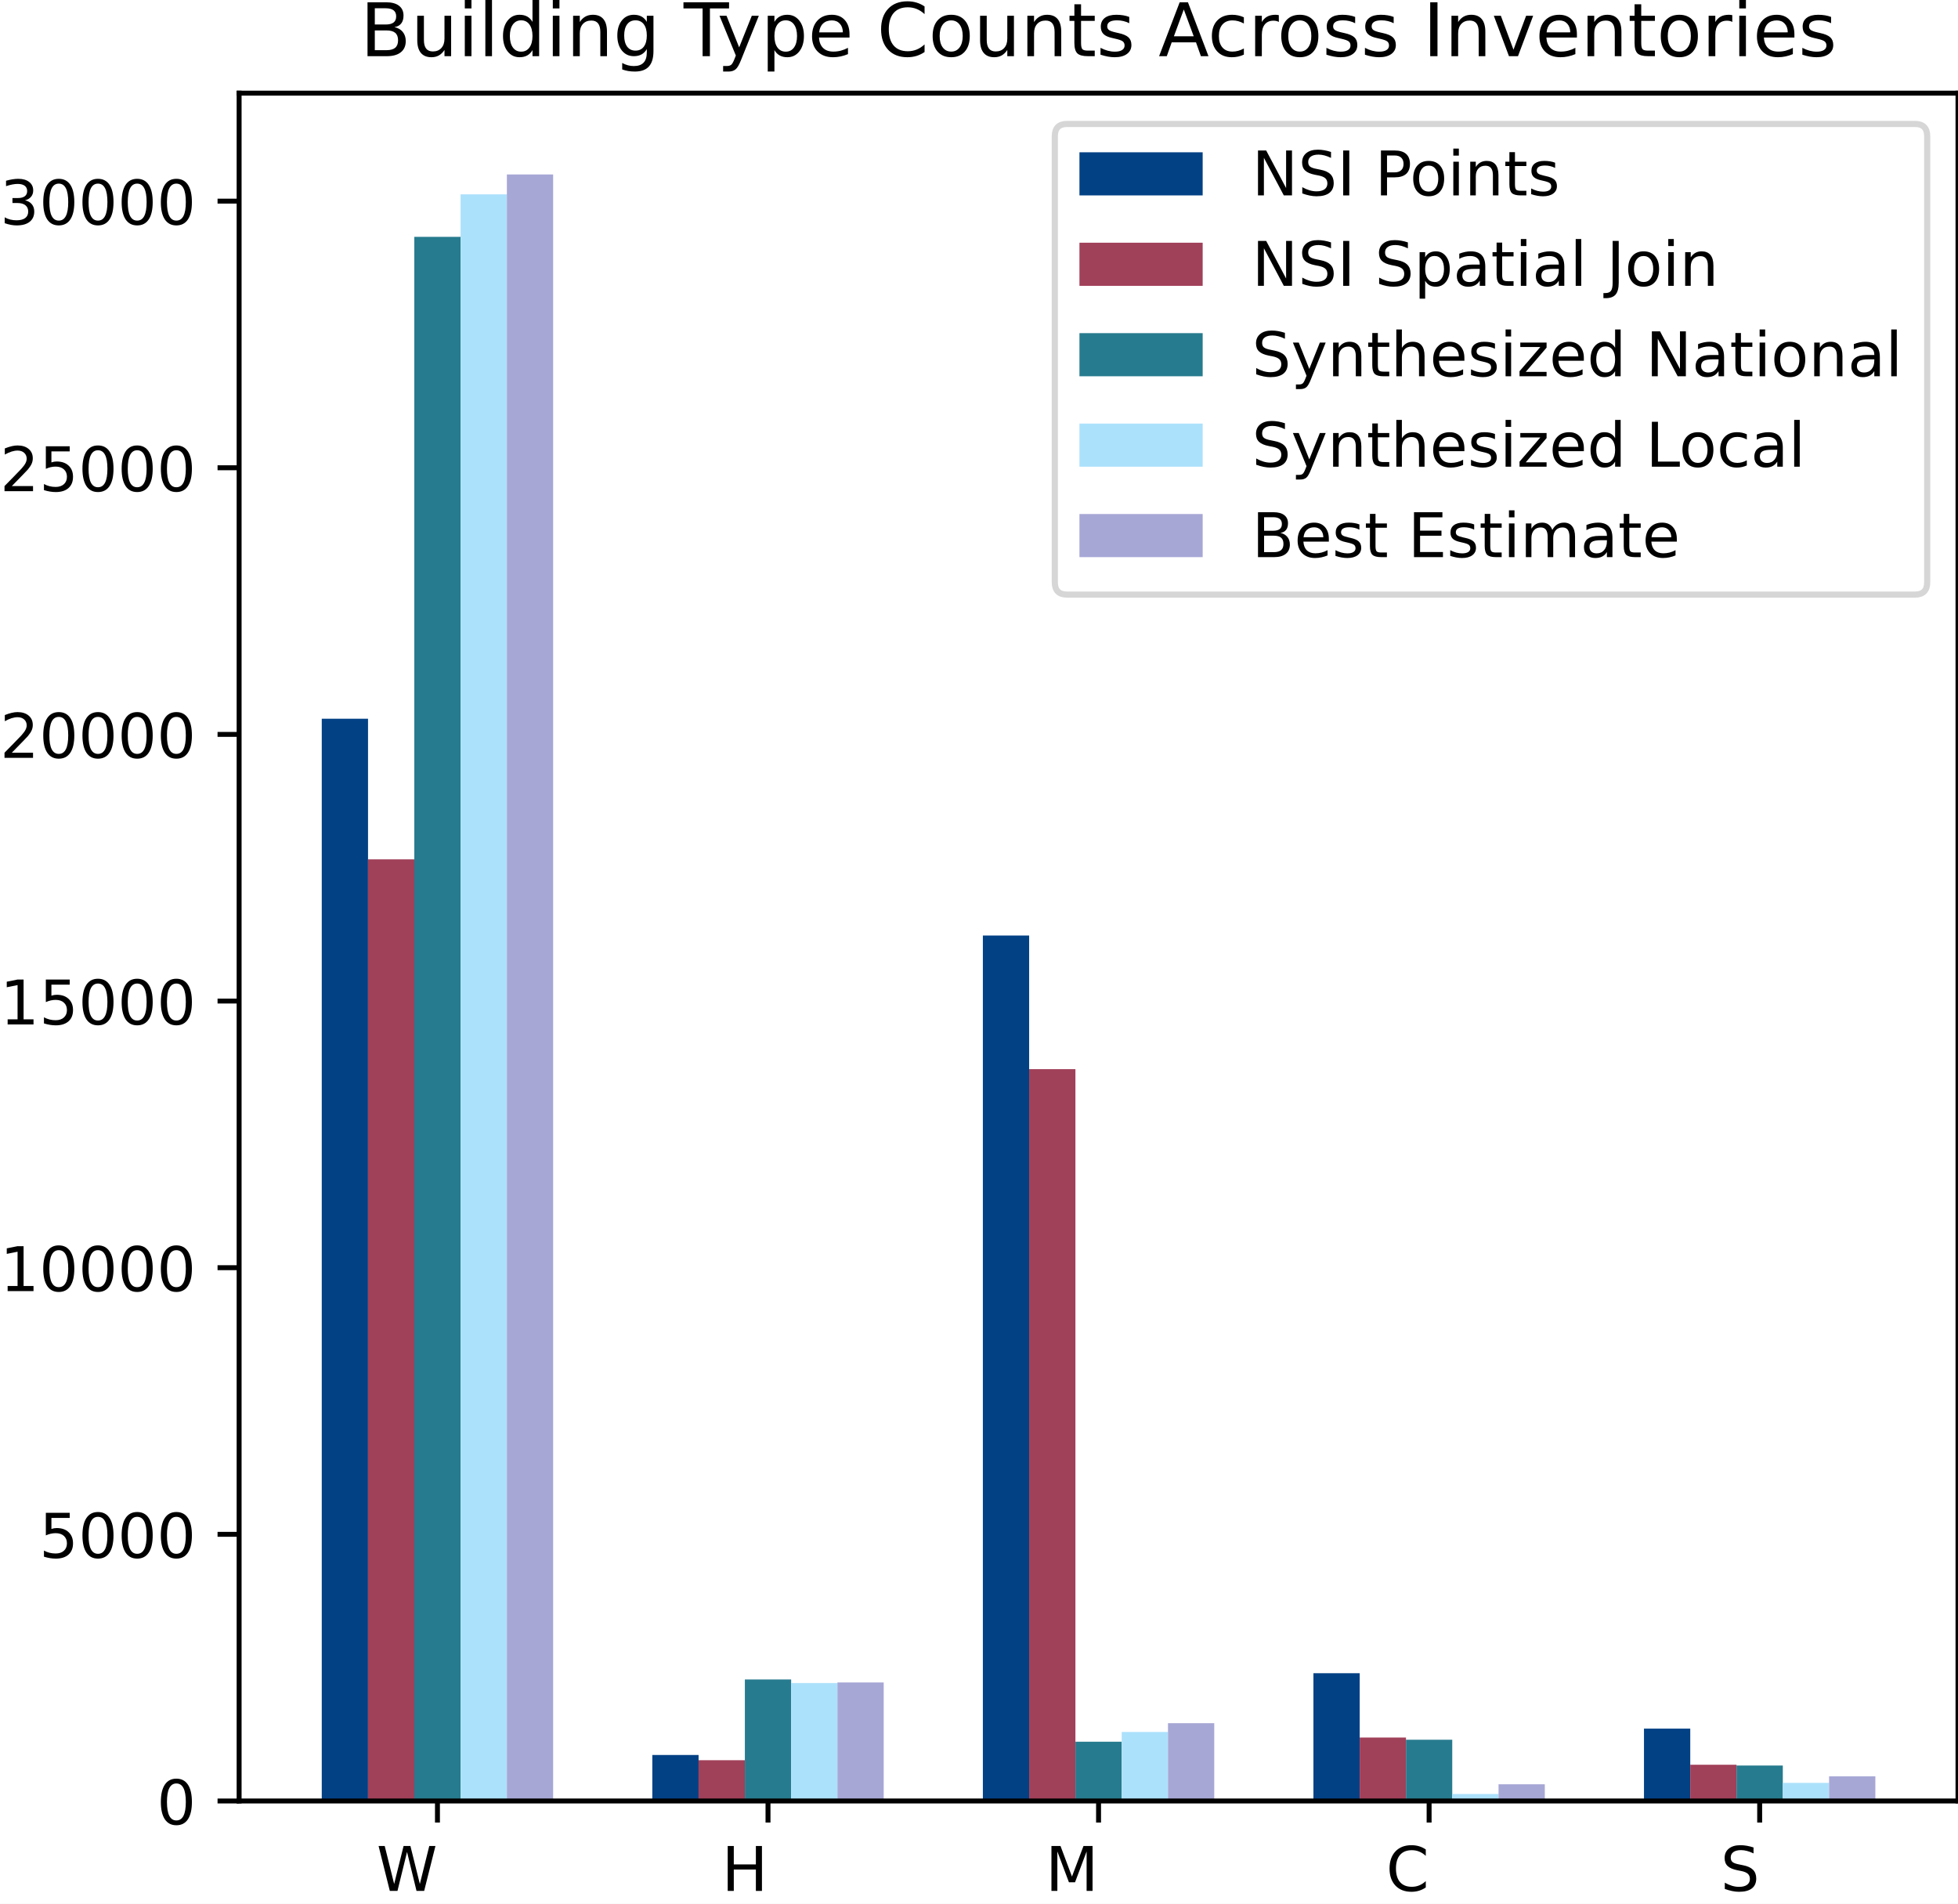
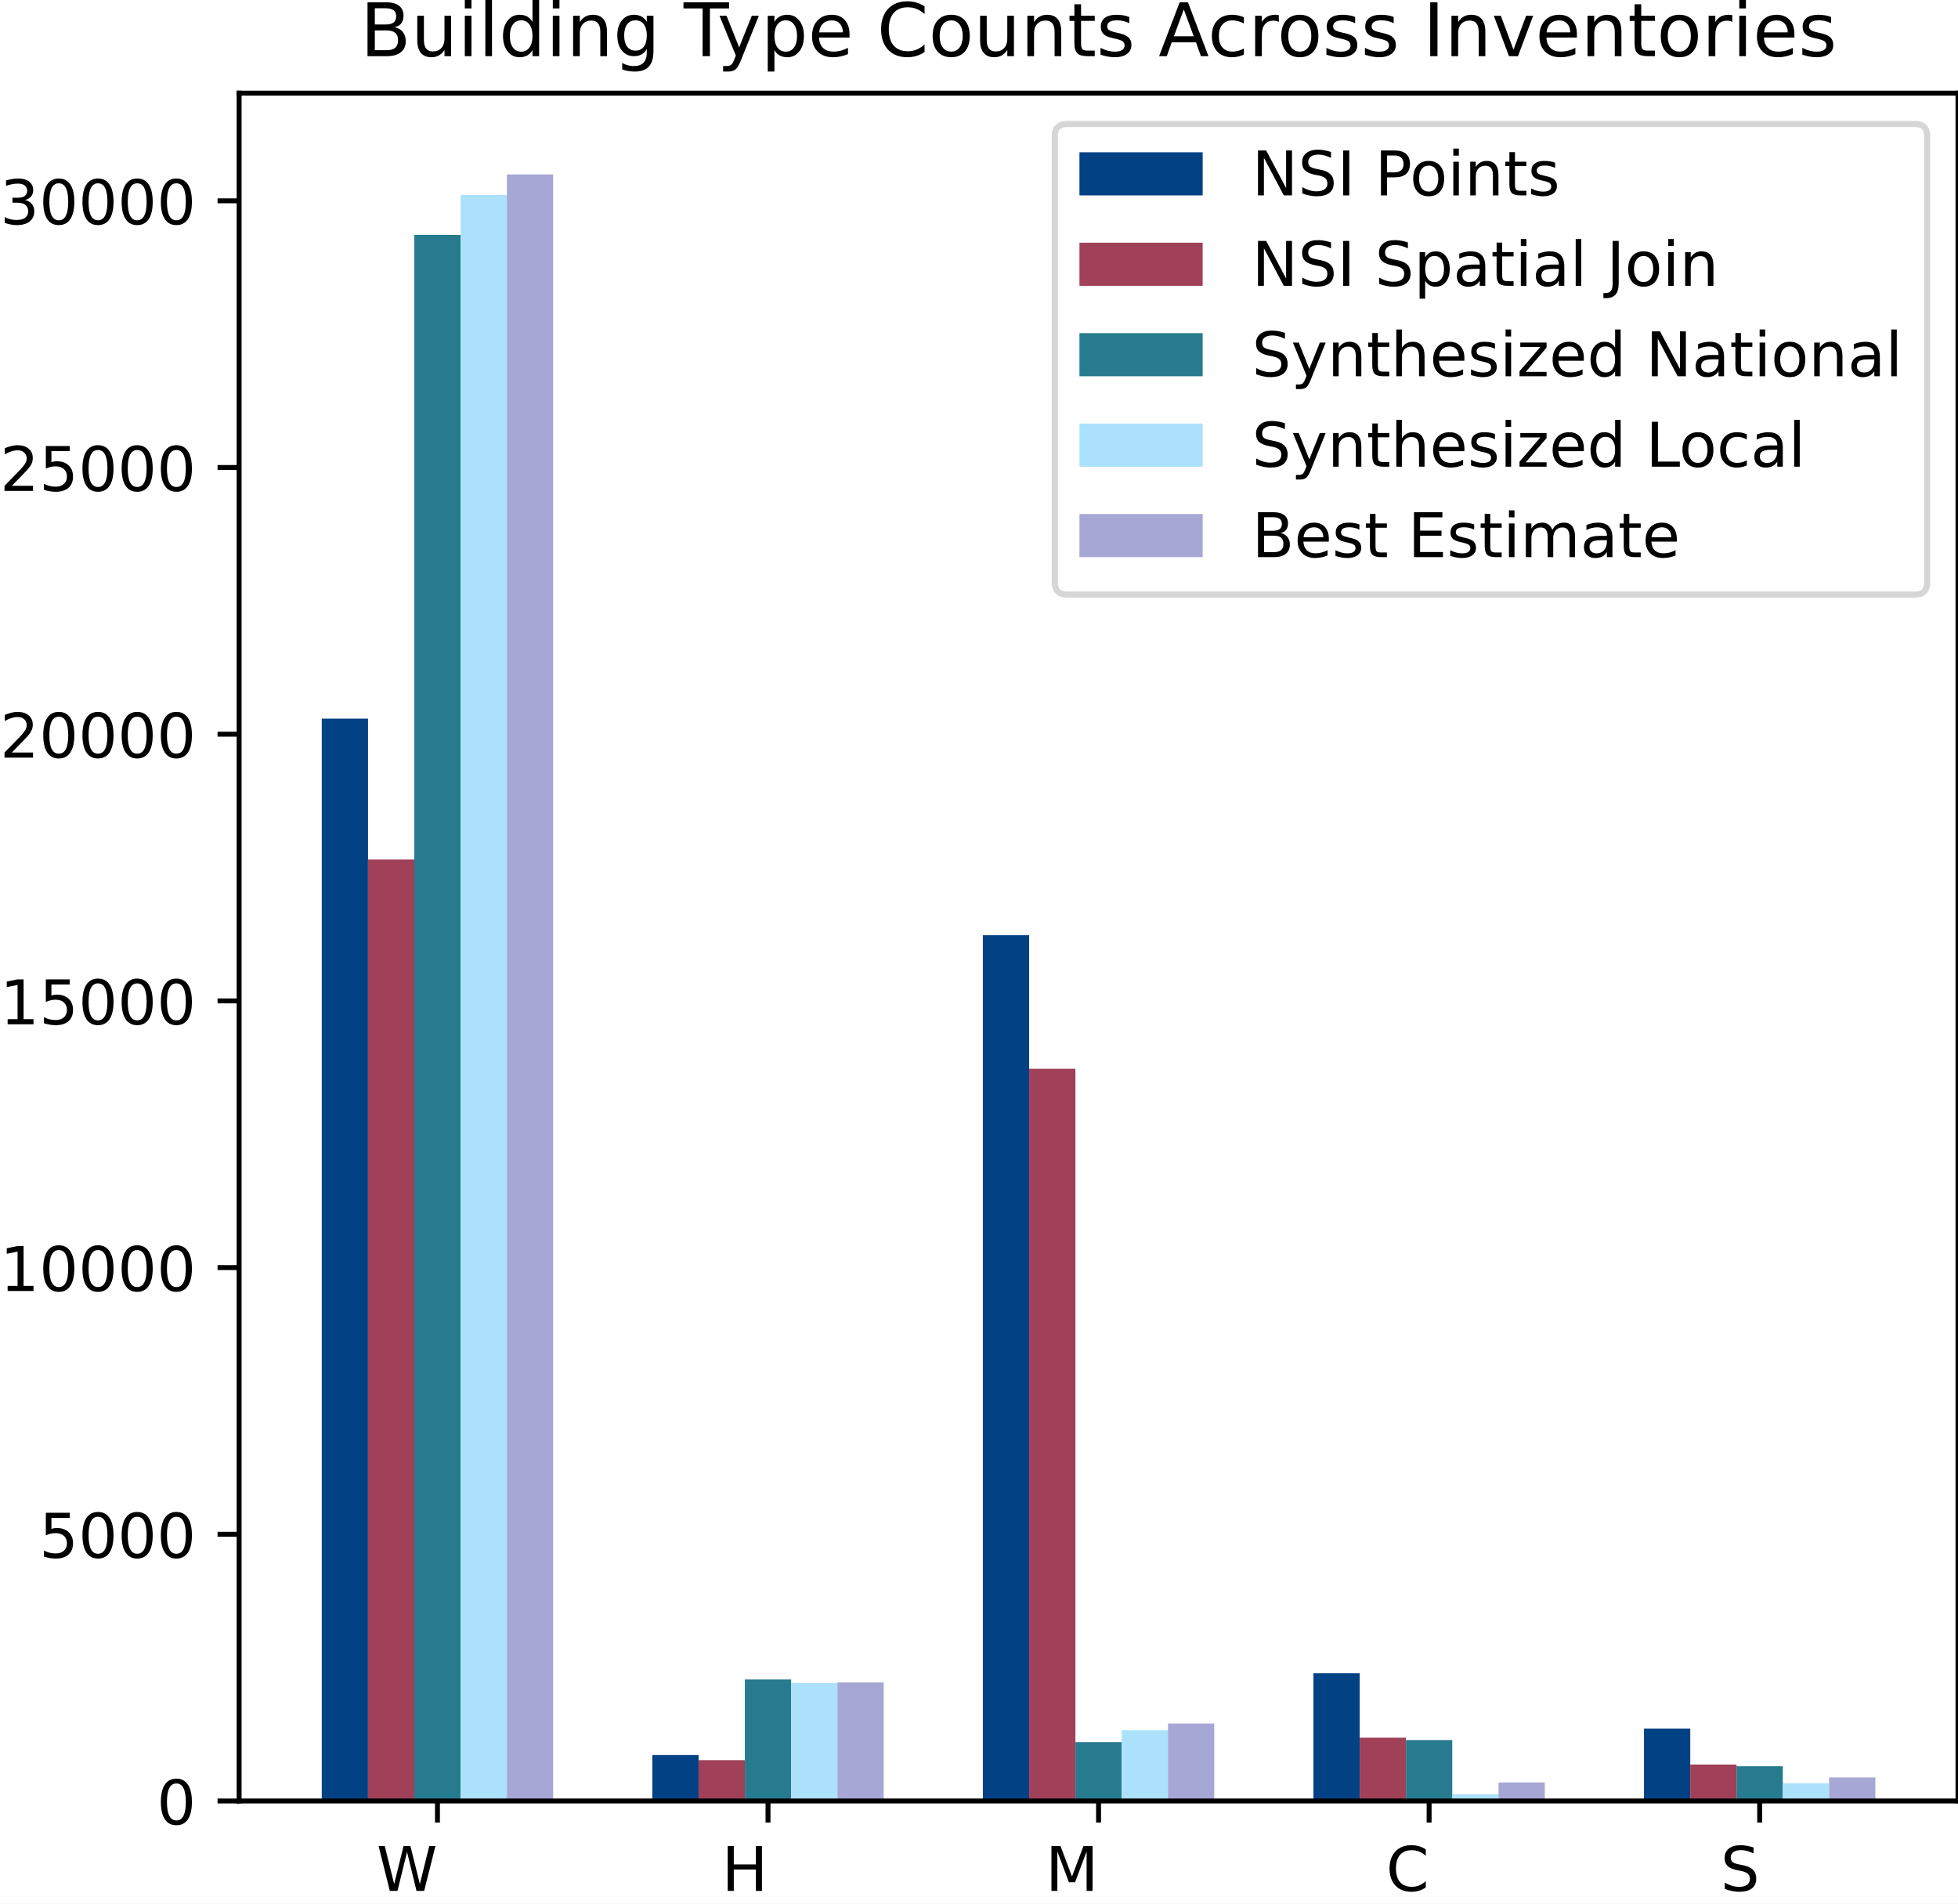
<svg xmlns="http://www.w3.org/2000/svg" xmlns:xlink="http://www.w3.org/1999/xlink" width="317.812pt" height="308.996pt" viewBox="0 0 317.812 308.996" version="1.1">
  <defs>
    <style type="text/css">*{stroke-linejoin: round; stroke-linecap: butt}</style>
  </defs>
  <g id="figure_1">
    <g id="patch_1">
      <path d="M 0 308.996  L 317.812 308.996  L 317.812 0  L 0 0  z " style="fill: #ffffff" />
    </g>
    <g id="axes_1">
      <g id="patch_2">
        <path d="M 38.812 292.318  L 317.812 292.318  L 317.812 15.118  L 38.812 15.118  z " style="fill: #ffffff" />
      </g>
      <g id="patch_3">
-         <path d="M 52.226 292.318  L 59.737 292.318  L 59.737 116.659  L 52.226 116.659  z " clip-path="url(#p07f29cc509)" style="fill: #034185" />
+         <path d="M 52.226 292.318  L 59.737 292.318  L 59.737 116.641  L 52.226 116.641  z " clip-path="url(#pee142f0786)" style="fill: #034185" />
      </g>
      <g id="patch_4">
-         <path d="M 105.88 292.318  L 113.391 292.318  L 113.391 284.857  L 105.88 284.857  z " clip-path="url(#p07f29cc509)" style="fill: #034185" />
+         <path d="M 105.88 292.318  L 113.391 292.318  L 113.391 284.864  L 105.88 284.864  z " clip-path="url(#pee142f0786)" style="fill: #034185" />
      </g>
      <g id="patch_5">
-         <path d="M 159.534 292.318  L 167.045 292.318  L 167.045 151.844  L 159.534 151.844  z " clip-path="url(#p07f29cc509)" style="fill: #034185" />
+         <path d="M 159.534 292.318  L 167.045 292.318  L 167.045 151.799  L 159.534 151.799  z " clip-path="url(#pee142f0786)" style="fill: #034185" />
      </g>
      <g id="patch_6">
-         <path d="M 213.188 292.318  L 220.699 292.318  L 220.699 271.579  L 213.188 271.579  z " clip-path="url(#p07f29cc509)" style="fill: #034185" />
+         <path d="M 213.188 292.318  L 220.699 292.318  L 220.699 271.575  L 213.188 271.575  z " clip-path="url(#pee142f0786)" style="fill: #034185" />
      </g>
      <g id="patch_7">
-         <path d="M 266.841 292.318  L 274.353 292.318  L 274.353 280.572  L 266.841 280.572  z " clip-path="url(#p07f29cc509)" style="fill: #034185" />
+         <path d="M 266.841 292.318  L 274.353 292.318  L 274.353 280.561  L 266.841 280.561  z " clip-path="url(#pee142f0786)" style="fill: #034185" />
      </g>
      <g id="patch_8">
-         <path d="M 59.737 292.318  L 67.249 292.318  L 67.249 139.484  L 59.737 139.484  z " clip-path="url(#p07f29cc509)" style="fill: #a14059" />
+         <path d="M 59.737 292.318  L 67.249 292.318  L 67.249 139.506  L 59.737 139.506  z " clip-path="url(#pee142f0786)" style="fill: #a14059" />
      </g>
      <g id="patch_9">
-         <path d="M 113.391 292.318  L 120.903 292.318  L 120.903 285.696  L 113.391 285.696  z " clip-path="url(#p07f29cc509)" style="fill: #a14059" />
+         <path d="M 113.391 292.318  L 120.903 292.318  L 120.903 285.695  L 113.391 285.695  z " clip-path="url(#pee142f0786)" style="fill: #a14059" />
      </g>
      <g id="patch_10">
-         <path d="M 167.045 292.318  L 174.557 292.318  L 174.557 173.535  L 167.045 173.535  z " clip-path="url(#p07f29cc509)" style="fill: #a14059" />
+         <path d="M 167.045 292.318  L 174.557 292.318  L 174.557 173.477  L 167.045 173.477  z " clip-path="url(#pee142f0786)" style="fill: #a14059" />
      </g>
      <g id="patch_11">
-         <path d="M 220.699 292.318  L 228.211 292.318  L 228.211 282.026  L 220.699 282.026  z " clip-path="url(#p07f29cc509)" style="fill: #a14059" />
+         <path d="M 220.699 292.318  L 228.211 292.318  L 228.211 282.042  L 220.699 282.042  z " clip-path="url(#pee142f0786)" style="fill: #a14059" />
      </g>
      <g id="patch_12">
-         <path d="M 274.353 292.318  L 281.864 292.318  L 281.864 286.441  L 274.353 286.441  z " clip-path="url(#p07f29cc509)" style="fill: #a14059" />
+         <path d="M 274.353 292.318  L 281.864 292.318  L 281.864 286.405  L 274.353 286.405  z " clip-path="url(#pee142f0786)" style="fill: #a14059" />
      </g>
      <g id="patch_13">
-         <path d="M 67.249 292.318  L 74.761 292.318  L 74.761 38.445  L 67.249 38.445  z " clip-path="url(#p07f29cc509)" style="fill: #277b8e" />
+         <path d="M 67.249 292.318  L 74.761 292.318  L 74.761 38.136  L 67.249 38.136  z " clip-path="url(#pee142f0786)" style="fill: #277b8e" />
      </g>
      <g id="patch_14">
-         <path d="M 120.903 292.318  L 128.414 292.318  L 128.414 272.6  L 120.903 272.6  z " clip-path="url(#p07f29cc509)" style="fill: #277b8e" />
+         <path d="M 120.903 292.318  L 128.414 292.318  L 128.414 272.596  L 120.903 272.596  z " clip-path="url(#pee142f0786)" style="fill: #277b8e" />
      </g>
      <g id="patch_15">
-         <path d="M 174.557 292.318  L 182.068 292.318  L 182.068 282.702  L 174.557 282.702  z " clip-path="url(#p07f29cc509)" style="fill: #277b8e" />
+         <path d="M 174.557 292.318  L 182.068 292.318  L 182.068 282.76  L 174.557 282.76  z " clip-path="url(#pee142f0786)" style="fill: #277b8e" />
      </g>
      <g id="patch_16">
-         <path d="M 228.211 292.318  L 235.722 292.318  L 235.722 282.381  L 228.211 282.381  z " clip-path="url(#p07f29cc509)" style="fill: #277b8e" />
+         <path d="M 228.211 292.318  L 235.722 292.318  L 235.722 282.449  L 228.211 282.449  z " clip-path="url(#pee142f0786)" style="fill: #277b8e" />
      </g>
      <g id="patch_17">
-         <path d="M 281.864 292.318  L 289.376 292.318  L 289.376 286.562  L 281.864 286.562  z " clip-path="url(#p07f29cc509)" style="fill: #277b8e" />
+         <path d="M 281.864 292.318  L 289.376 292.318  L 289.376 286.682  L 281.864 286.682  z " clip-path="url(#pee142f0786)" style="fill: #277b8e" />
      </g>
      <g id="patch_18">
-         <path d="M 74.761 292.318  L 82.272 292.318  L 82.272 31.547  L 74.761 31.547  z " clip-path="url(#p07f29cc509)" style="fill: #ace1fb" />
+         <path d="M 74.761 292.318  L 82.272 292.318  L 82.272 31.643  L 74.761 31.643  z " clip-path="url(#pee142f0786)" style="fill: #ace1fb" />
      </g>
      <g id="patch_19">
-         <path d="M 128.414 292.318  L 135.926 292.318  L 135.926 273.172  L 128.414 273.172  z " clip-path="url(#p07f29cc509)" style="fill: #ace1fb" />
+         <path d="M 128.414 292.318  L 135.926 292.318  L 135.926 273.168  L 128.414 273.168  z " clip-path="url(#pee142f0786)" style="fill: #ace1fb" />
      </g>
      <g id="patch_20">
-         <path d="M 182.068 292.318  L 189.58 292.318  L 189.58 281.118  L 182.068 281.118  z " clip-path="url(#p07f29cc509)" style="fill: #ace1fb" />
+         <path d="M 182.068 292.318  L 189.58 292.318  L 189.58 280.847  L 182.068 280.847  z " clip-path="url(#pee142f0786)" style="fill: #ace1fb" />
      </g>
      <g id="patch_21">
-         <path d="M 235.722 292.318  L 243.234 292.318  L 243.234 291.184  L 235.722 291.184  z " clip-path="url(#p07f29cc509)" style="fill: #ace1fb" />
+         <path d="M 235.722 292.318  L 243.234 292.318  L 243.234 291.236  L 235.722 291.236  z " clip-path="url(#pee142f0786)" style="fill: #ace1fb" />
      </g>
      <g id="patch_22">
-         <path d="M 289.376 292.318  L 296.887 292.318  L 296.887 289.375  L 289.376 289.375  z " clip-path="url(#p07f29cc509)" style="fill: #ace1fb" />
+         <path d="M 289.376 292.318  L 296.887 292.318  L 296.887 289.444  L 289.376 289.444  z " clip-path="url(#pee142f0786)" style="fill: #ace1fb" />
      </g>
      <g id="patch_23">
-         <path d="M 82.272 292.318  L 89.784 292.318  L 89.784 28.318  L 82.272 28.318  z " clip-path="url(#p07f29cc509)" style="fill: #a7a7d6" />
+         <path d="M 82.272 292.318  L 89.784 292.318  L 89.784 28.318  L 82.272 28.318  z " clip-path="url(#pee142f0786)" style="fill: #a7a7d6" />
      </g>
      <g id="patch_24">
-         <path d="M 135.926 292.318  L 143.438 292.318  L 143.438 273.085  L 135.926 273.085  z " clip-path="url(#p07f29cc509)" style="fill: #a7a7d6" />
+         <path d="M 135.926 292.318  L 143.438 292.318  L 143.438 273.081  L 135.926 273.081  z " clip-path="url(#pee142f0786)" style="fill: #a7a7d6" />
      </g>
      <g id="patch_25">
-         <path d="M 189.58 292.318  L 197.091 292.318  L 197.091 279.689  L 189.58 279.689  z " clip-path="url(#p07f29cc509)" style="fill: #a7a7d6" />
+         <path d="M 189.58 292.318  L 197.091 292.318  L 197.091 279.748  L 189.58 279.748  z " clip-path="url(#pee142f0786)" style="fill: #a7a7d6" />
      </g>
      <g id="patch_26">
-         <path d="M 243.234 292.318  L 250.745 292.318  L 250.745 289.609  L 243.234 289.609  z " clip-path="url(#p07f29cc509)" style="fill: #a7a7d6" />
+         <path d="M 243.234 292.318  L 250.745 292.318  L 250.745 289.314  L 243.234 289.314  z " clip-path="url(#pee142f0786)" style="fill: #a7a7d6" />
      </g>
      <g id="patch_27">
-         <path d="M 296.887 292.318  L 304.399 292.318  L 304.399 288.319  L 296.887 288.319  z " clip-path="url(#p07f29cc509)" style="fill: #a7a7d6" />
+         <path d="M 296.887 292.318  L 304.399 292.318  L 304.399 288.5  L 296.887 288.5  z " clip-path="url(#pee142f0786)" style="fill: #a7a7d6" />
      </g>
      <g id="matplotlib.axis_1">
        <g id="xtick_1">
          <g id="line2d_1">
            <defs>
-               <path id="m9a75e0535c" d="M 0 0  L 0 3.5  " style="stroke: #000000; stroke-width: 0.8" />
-             </defs>
-             <g>
-               <use xlink:href="#m9a75e0535c" x="71.005" y="292.318" style="stroke: #000000; stroke-width: 0.8" />
+               <path id="mce83e82f68" d="M 0 0  L 0 3.5  " style="stroke: #000000; stroke-width: 0.8" />
+             </defs>
+             <g>
+               <use xlink:href="#mce83e82f68" x="71.005" y="292.318" style="stroke: #000000; stroke-width: 0.8" />
            </g>
          </g>
          <g id="text_1">
            <g transform="translate(61.11731 306.9166) scale(0.1 -0.1)">
              <defs>
                <path id="DejaVuSans-57" d="M 213 4666  L 850 4666  L 1831 722  L 2809 4666  L 3519 4666  L 4500 722  L 5478 4666  L 6119 4666  L 4947 0  L 4153 0  L 3169 4050  L 2175 0  L 1381 0  L 213 4666  z " transform="scale(0.015625)" />
              </defs>
              <use xlink:href="#DejaVuSans-57" />
            </g>
          </g>
        </g>
        <g id="xtick_2">
          <g id="line2d_2">
            <g>
-               <use xlink:href="#m9a75e0535c" x="124.659" y="292.318" style="stroke: #000000; stroke-width: 0.8" />
+               <use xlink:href="#mce83e82f68" x="124.659" y="292.318" style="stroke: #000000; stroke-width: 0.8" />
            </g>
          </g>
          <g id="text_2">
            <g transform="translate(117.1383 306.9166) scale(0.1 -0.1)">
              <defs>
                <path id="DejaVuSans-48" d="M 628 4666  L 1259 4666  L 1259 2753  L 3553 2753  L 3553 4666  L 4184 4666  L 4184 0  L 3553 0  L 3553 2222  L 1259 2222  L 1259 0  L 628 0  L 628 4666  z " transform="scale(0.015625)" />
              </defs>
              <use xlink:href="#DejaVuSans-48" />
            </g>
          </g>
        </g>
        <g id="xtick_3">
          <g id="line2d_3">
            <g>
-               <use xlink:href="#m9a75e0535c" x="178.312" y="292.318" style="stroke: #000000; stroke-width: 0.8" />
+               <use xlink:href="#mce83e82f68" x="178.312" y="292.318" style="stroke: #000000; stroke-width: 0.8" />
            </g>
          </g>
          <g id="text_3">
            <g transform="translate(169.6844 306.9166) scale(0.1 -0.1)">
              <defs>
                <path id="DejaVuSans-4d" d="M 628 4666  L 1569 4666  L 2759 1491  L 3956 4666  L 4897 4666  L 4897 0  L 4281 0  L 4281 4097  L 3078 897  L 2444 897  L 1241 4097  L 1241 0  L 628 0  L 628 4666  z " transform="scale(0.015625)" />
              </defs>
              <use xlink:href="#DejaVuSans-4d" />
            </g>
          </g>
        </g>
        <g id="xtick_4">
          <g id="line2d_4">
            <g>
-               <use xlink:href="#m9a75e0535c" x="231.966" y="292.318" style="stroke: #000000; stroke-width: 0.8" />
+               <use xlink:href="#mce83e82f68" x="231.966" y="292.318" style="stroke: #000000; stroke-width: 0.8" />
            </g>
          </g>
          <g id="text_4">
            <g transform="translate(224.9835 306.9166) scale(0.1 -0.1)">
              <defs>
                <path id="DejaVuSans-43" d="M 4122 4306  L 4122 3641  Q 3803 3938 3442 4084  Q 3081 4231 2675 4231  Q 1875 4231 1450 3742  Q 1025 3253 1025 2328  Q 1025 1406 1450 917  Q 1875 428 2675 428  Q 3081 428 3442 575  Q 3803 722 4122 1019  L 4122 359  Q 3791 134 3420 21  Q 3050 -91 2638 -91  Q 1578 -91 968 557  Q 359 1206 359 2328  Q 359 3453 968 4101  Q 1578 4750 2638 4750  Q 3056 4750 3426 4639  Q 3797 4528 4122 4306  z " transform="scale(0.015625)" />
              </defs>
              <use xlink:href="#DejaVuSans-43" />
            </g>
          </g>
        </g>
        <g id="xtick_5">
          <g id="line2d_5">
            <g>
-               <use xlink:href="#m9a75e0535c" x="285.62" y="292.318" style="stroke: #000000; stroke-width: 0.8" />
+               <use xlink:href="#mce83e82f68" x="285.62" y="292.318" style="stroke: #000000; stroke-width: 0.8" />
            </g>
          </g>
          <g id="text_5">
            <g transform="translate(279.2718 306.9166) scale(0.1 -0.1)">
              <defs>
                <path id="DejaVuSans-53" d="M 3425 4513  L 3425 3897  Q 3066 4069 2747 4153  Q 2428 4238 2131 4238  Q 1616 4238 1336 4038  Q 1056 3838 1056 3469  Q 1056 3159 1242 3001  Q 1428 2844 1947 2747  L 2328 2669  Q 3034 2534 3370 2195  Q 3706 1856 3706 1288  Q 3706 609 3251 259  Q 2797 -91 1919 -91  Q 1588 -91 1214 -16  Q 841 59 441 206  L 441 856  Q 825 641 1194 531  Q 1563 422 1919 422  Q 2459 422 2753 634  Q 3047 847 3047 1241  Q 3047 1584 2836 1778  Q 2625 1972 2144 2069  L 1759 2144  Q 1053 2284 737 2584  Q 422 2884 422 3419  Q 422 4038 858 4394  Q 1294 4750 2059 4750  Q 2388 4750 2728 4690  Q 3069 4631 3425 4513  z " transform="scale(0.015625)" />
              </defs>
              <use xlink:href="#DejaVuSans-53" />
            </g>
          </g>
        </g>
      </g>
      <g id="matplotlib.axis_2">
        <g id="ytick_1">
          <g id="line2d_6">
            <defs>
-               <path id="m4a277b8025" d="M 0 0  L -3.5 0  " style="stroke: #000000; stroke-width: 0.8" />
-             </defs>
-             <g>
-               <use xlink:href="#m4a277b8025" x="38.812" y="292.318" style="stroke: #000000; stroke-width: 0.8" />
+               <path id="m34fc16052d" d="M 0 0  L -3.5 0  " style="stroke: #000000; stroke-width: 0.8" />
+             </defs>
+             <g>
+               <use xlink:href="#m34fc16052d" x="38.812" y="292.318" style="stroke: #000000; stroke-width: 0.8" />
            </g>
          </g>
          <g id="text_6">
            <g transform="translate(25.45 296.1173) scale(0.1 -0.1)">
              <defs>
                <path id="DejaVuSans-30" d="M 2034 4250  Q 1547 4250 1301 3770  Q 1056 3291 1056 2328  Q 1056 1369 1301 889  Q 1547 409 2034 409  Q 2525 409 2770 889  Q 3016 1369 3016 2328  Q 3016 3291 2770 3770  Q 2525 4250 2034 4250  z M 2034 4750  Q 2819 4750 3233 4129  Q 3647 3509 3647 2328  Q 3647 1150 3233 529  Q 2819 -91 2034 -91  Q 1250 -91 836 529  Q 422 1150 422 2328  Q 422 3509 836 4129  Q 1250 4750 2034 4750  z " transform="scale(0.015625)" />
              </defs>
              <use xlink:href="#DejaVuSans-30" />
            </g>
          </g>
        </g>
        <g id="ytick_2">
          <g id="line2d_7">
            <g>
-               <use xlink:href="#m4a277b8025" x="38.812" y="249.039" style="stroke: #000000; stroke-width: 0.8" />
+               <use xlink:href="#m34fc16052d" x="38.812" y="249.031" style="stroke: #000000; stroke-width: 0.8" />
            </g>
          </g>
          <g id="text_7">
-             <g transform="translate(6.3625 252.8387) scale(0.1 -0.1)">
+             <g transform="translate(6.3625 252.8301) scale(0.1 -0.1)">
              <defs>
                <path id="DejaVuSans-35" d="M 691 4666  L 3169 4666  L 3169 4134  L 1269 4134  L 1269 2991  Q 1406 3038 1543 3061  Q 1681 3084 1819 3084  Q 2600 3084 3056 2656  Q 3513 2228 3513 1497  Q 3513 744 3044 326  Q 2575 -91 1722 -91  Q 1428 -91 1123 -41  Q 819 9 494 109  L 494 744  Q 775 591 1075 516  Q 1375 441 1709 441  Q 2250 441 2565 725  Q 2881 1009 2881 1497  Q 2881 1984 2565 2268  Q 2250 2553 1709 2553  Q 1456 2553 1204 2497  Q 953 2441 691 2322  L 691 4666  z " transform="scale(0.015625)" />
              </defs>
              <use xlink:href="#DejaVuSans-35" />
              <use xlink:href="#DejaVuSans-30" transform="translate(63.62305 0)" />
              <use xlink:href="#DejaVuSans-30" transform="translate(127.2461 0)" />
              <use xlink:href="#DejaVuSans-30" transform="translate(190.8691 0)" />
            </g>
          </g>
        </g>
        <g id="ytick_3">
          <g id="line2d_8">
            <g>
-               <use xlink:href="#m4a277b8025" x="38.812" y="205.761" style="stroke: #000000; stroke-width: 0.8" />
+               <use xlink:href="#m34fc16052d" x="38.812" y="205.744" style="stroke: #000000; stroke-width: 0.8" />
            </g>
          </g>
          <g id="text_8">
-             <g transform="translate(0 209.56) scale(0.1 -0.1)">
+             <g transform="translate(0 209.5429) scale(0.1 -0.1)">
              <defs>
                <path id="DejaVuSans-31" d="M 794 531  L 1825 531  L 1825 4091  L 703 3866  L 703 4441  L 1819 4666  L 2450 4666  L 2450 531  L 3481 531  L 3481 0  L 794 0  L 794 531  z " transform="scale(0.015625)" />
              </defs>
              <use xlink:href="#DejaVuSans-31" />
              <use xlink:href="#DejaVuSans-30" transform="translate(63.62305 0)" />
              <use xlink:href="#DejaVuSans-30" transform="translate(127.2461 0)" />
              <use xlink:href="#DejaVuSans-30" transform="translate(190.8691 0)" />
              <use xlink:href="#DejaVuSans-30" transform="translate(254.4922 0)" />
            </g>
          </g>
        </g>
        <g id="ytick_4">
          <g id="line2d_9">
            <g>
-               <use xlink:href="#m4a277b8025" x="38.812" y="162.482" style="stroke: #000000; stroke-width: 0.8" />
+               <use xlink:href="#m34fc16052d" x="38.812" y="162.457" style="stroke: #000000; stroke-width: 0.8" />
            </g>
          </g>
          <g id="text_9">
-             <g transform="translate(0 166.2813) scale(0.1 -0.1)">
+             <g transform="translate(0 166.2557) scale(0.1 -0.1)">
              <use xlink:href="#DejaVuSans-31" />
              <use xlink:href="#DejaVuSans-35" transform="translate(63.62305 0)" />
              <use xlink:href="#DejaVuSans-30" transform="translate(127.2461 0)" />
              <use xlink:href="#DejaVuSans-30" transform="translate(190.8691 0)" />
              <use xlink:href="#DejaVuSans-30" transform="translate(254.4922 0)" />
            </g>
          </g>
        </g>
        <g id="ytick_5">
          <g id="line2d_10">
            <g>
-               <use xlink:href="#m4a277b8025" x="38.812" y="119.203" style="stroke: #000000; stroke-width: 0.8" />
+               <use xlink:href="#m34fc16052d" x="38.812" y="119.169" style="stroke: #000000; stroke-width: 0.8" />
            </g>
          </g>
          <g id="text_10">
-             <g transform="translate(0 123.0026) scale(0.1 -0.1)">
+             <g transform="translate(0 122.9685) scale(0.1 -0.1)">
              <defs>
                <path id="DejaVuSans-32" d="M 1228 531  L 3431 531  L 3431 0  L 469 0  L 469 531  Q 828 903 1448 1529  Q 2069 2156 2228 2338  Q 2531 2678 2651 2914  Q 2772 3150 2772 3378  Q 2772 3750 2511 3984  Q 2250 4219 1831 4219  Q 1534 4219 1204 4116  Q 875 4013 500 3803  L 500 4441  Q 881 4594 1212 4672  Q 1544 4750 1819 4750  Q 2544 4750 2975 4387  Q 3406 4025 3406 3419  Q 3406 3131 3298 2873  Q 3191 2616 2906 2266  Q 2828 2175 2409 1742  Q 1991 1309 1228 531  z " transform="scale(0.015625)" />
              </defs>
              <use xlink:href="#DejaVuSans-32" />
              <use xlink:href="#DejaVuSans-30" transform="translate(63.62305 0)" />
              <use xlink:href="#DejaVuSans-30" transform="translate(127.2461 0)" />
              <use xlink:href="#DejaVuSans-30" transform="translate(190.8691 0)" />
              <use xlink:href="#DejaVuSans-30" transform="translate(254.4922 0)" />
            </g>
          </g>
        </g>
        <g id="ytick_6">
          <g id="line2d_11">
            <g>
-               <use xlink:href="#m4a277b8025" x="38.812" y="75.925" style="stroke: #000000; stroke-width: 0.8" />
+               <use xlink:href="#m34fc16052d" x="38.812" y="75.882" style="stroke: #000000; stroke-width: 0.8" />
            </g>
          </g>
          <g id="text_11">
-             <g transform="translate(0 79.7239) scale(0.1 -0.1)">
+             <g transform="translate(0 79.68132) scale(0.1 -0.1)">
              <use xlink:href="#DejaVuSans-32" />
              <use xlink:href="#DejaVuSans-35" transform="translate(63.62305 0)" />
              <use xlink:href="#DejaVuSans-30" transform="translate(127.2461 0)" />
              <use xlink:href="#DejaVuSans-30" transform="translate(190.8691 0)" />
              <use xlink:href="#DejaVuSans-30" transform="translate(254.4922 0)" />
            </g>
          </g>
        </g>
        <g id="ytick_7">
          <g id="line2d_12">
            <g>
-               <use xlink:href="#m4a277b8025" x="38.812" y="32.646" style="stroke: #000000; stroke-width: 0.8" />
+               <use xlink:href="#m34fc16052d" x="38.812" y="32.595" style="stroke: #000000; stroke-width: 0.8" />
            </g>
          </g>
          <g id="text_12">
-             <g transform="translate(0 36.44521) scale(0.1 -0.1)">
+             <g transform="translate(0 36.39412) scale(0.1 -0.1)">
              <defs>
                <path id="DejaVuSans-33" d="M 2597 2516  Q 3050 2419 3304 2112  Q 3559 1806 3559 1356  Q 3559 666 3084 287  Q 2609 -91 1734 -91  Q 1441 -91 1130 -33  Q 819 25 488 141  L 488 750  Q 750 597 1062 519  Q 1375 441 1716 441  Q 2309 441 2620 675  Q 2931 909 2931 1356  Q 2931 1769 2642 2001  Q 2353 2234 1838 2234  L 1294 2234  L 1294 2753  L 1863 2753  Q 2328 2753 2575 2939  Q 2822 3125 2822 3475  Q 2822 3834 2567 4026  Q 2313 4219 1838 4219  Q 1578 4219 1281 4162  Q 984 4106 628 3988  L 628 4550  Q 988 4650 1302 4700  Q 1616 4750 1894 4750  Q 2613 4750 3031 4423  Q 3450 4097 3450 3541  Q 3450 3153 3228 2886  Q 3006 2619 2597 2516  z " transform="scale(0.015625)" />
              </defs>
              <use xlink:href="#DejaVuSans-33" />
              <use xlink:href="#DejaVuSans-30" transform="translate(63.62305 0)" />
              <use xlink:href="#DejaVuSans-30" transform="translate(127.2461 0)" />
              <use xlink:href="#DejaVuSans-30" transform="translate(190.8691 0)" />
              <use xlink:href="#DejaVuSans-30" transform="translate(254.4922 0)" />
            </g>
          </g>
        </g>
      </g>
      <g id="patch_28">
        <path d="M 38.812 292.318  L 38.812 15.118  " style="fill: none; stroke: #000000; stroke-width: 0.8; stroke-linejoin: miter; stroke-linecap: square" />
      </g>
      <g id="patch_29">
        <path d="M 317.812 292.318  L 317.812 15.118  " style="fill: none; stroke: #000000; stroke-width: 0.8; stroke-linejoin: miter; stroke-linecap: square" />
      </g>
      <g id="patch_30">
        <path d="M 38.812 292.318  L 317.812 292.318  " style="fill: none; stroke: #000000; stroke-width: 0.8; stroke-linejoin: miter; stroke-linecap: square" />
      </g>
      <g id="patch_31">
        <path d="M 38.812 15.118  L 317.812 15.118  " style="fill: none; stroke: #000000; stroke-width: 0.8; stroke-linejoin: miter; stroke-linecap: square" />
      </g>
      <g id="text_13">
        <g transform="translate(58.47656 9.118125) scale(0.12 -0.12)">
          <defs>
            <path id="DejaVuSans-42" d="M 1259 2228  L 1259 519  L 2272 519  Q 2781 519 3026 730  Q 3272 941 3272 1375  Q 3272 1813 3026 2020  Q 2781 2228 2272 2228  L 1259 2228  z M 1259 4147  L 1259 2741  L 2194 2741  Q 2656 2741 2882 2914  Q 3109 3088 3109 3444  Q 3109 3797 2882 3972  Q 2656 4147 2194 4147  L 1259 4147  z M 628 4666  L 2241 4666  Q 2963 4666 3353 4366  Q 3744 4066 3744 3513  Q 3744 3084 3544 2831  Q 3344 2578 2956 2516  Q 3422 2416 3680 2098  Q 3938 1781 3938 1306  Q 3938 681 3513 340  Q 3088 0 2303 0  L 628 0  L 628 4666  z " transform="scale(0.015625)" />
            <path id="DejaVuSans-75" d="M 544 1381  L 544 3500  L 1119 3500  L 1119 1403  Q 1119 906 1312 657  Q 1506 409 1894 409  Q 2359 409 2629 706  Q 2900 1003 2900 1516  L 2900 3500  L 3475 3500  L 3475 0  L 2900 0  L 2900 538  Q 2691 219 2414 64  Q 2138 -91 1772 -91  Q 1169 -91 856 284  Q 544 659 544 1381  z M 1991 3584  L 1991 3584  z " transform="scale(0.015625)" />
            <path id="DejaVuSans-69" d="M 603 3500  L 1178 3500  L 1178 0  L 603 0  L 603 3500  z M 603 4863  L 1178 4863  L 1178 4134  L 603 4134  L 603 4863  z " transform="scale(0.015625)" />
            <path id="DejaVuSans-6c" d="M 603 4863  L 1178 4863  L 1178 0  L 603 0  L 603 4863  z " transform="scale(0.015625)" />
            <path id="DejaVuSans-64" d="M 2906 2969  L 2906 4863  L 3481 4863  L 3481 0  L 2906 0  L 2906 525  Q 2725 213 2448 61  Q 2172 -91 1784 -91  Q 1150 -91 751 415  Q 353 922 353 1747  Q 353 2572 751 3078  Q 1150 3584 1784 3584  Q 2172 3584 2448 3432  Q 2725 3281 2906 2969  z M 947 1747  Q 947 1113 1208 752  Q 1469 391 1925 391  Q 2381 391 2643 752  Q 2906 1113 2906 1747  Q 2906 2381 2643 2742  Q 2381 3103 1925 3103  Q 1469 3103 1208 2742  Q 947 2381 947 1747  z " transform="scale(0.015625)" />
            <path id="DejaVuSans-6e" d="M 3513 2113  L 3513 0  L 2938 0  L 2938 2094  Q 2938 2591 2744 2837  Q 2550 3084 2163 3084  Q 1697 3084 1428 2787  Q 1159 2491 1159 1978  L 1159 0  L 581 0  L 581 3500  L 1159 3500  L 1159 2956  Q 1366 3272 1645 3428  Q 1925 3584 2291 3584  Q 2894 3584 3203 3211  Q 3513 2838 3513 2113  z " transform="scale(0.015625)" />
            <path id="DejaVuSans-67" d="M 2906 1791  Q 2906 2416 2648 2759  Q 2391 3103 1925 3103  Q 1463 3103 1205 2759  Q 947 2416 947 1791  Q 947 1169 1205 825  Q 1463 481 1925 481  Q 2391 481 2648 825  Q 2906 1169 2906 1791  z M 3481 434  Q 3481 -459 3084 -895  Q 2688 -1331 1869 -1331  Q 1566 -1331 1297 -1286  Q 1028 -1241 775 -1147  L 775 -588  Q 1028 -725 1275 -790  Q 1522 -856 1778 -856  Q 2344 -856 2625 -561  Q 2906 -266 2906 331  L 2906 616  Q 2728 306 2450 153  Q 2172 0 1784 0  Q 1141 0 747 490  Q 353 981 353 1791  Q 353 2603 747 3093  Q 1141 3584 1784 3584  Q 2172 3584 2450 3431  Q 2728 3278 2906 2969  L 2906 3500  L 3481 3500  L 3481 434  z " transform="scale(0.015625)" />
            <path id="DejaVuSans-20" transform="scale(0.015625)" />
            <path id="DejaVuSans-54" d="M -19 4666  L 3928 4666  L 3928 4134  L 2272 4134  L 2272 0  L 1638 0  L 1638 4134  L -19 4134  L -19 4666  z " transform="scale(0.015625)" />
            <path id="DejaVuSans-79" d="M 2059 -325  Q 1816 -950 1584 -1140  Q 1353 -1331 966 -1331  L 506 -1331  L 506 -850  L 844 -850  Q 1081 -850 1212 -737  Q 1344 -625 1503 -206  L 1606 56  L 191 3500  L 800 3500  L 1894 763  L 2988 3500  L 3597 3500  L 2059 -325  z " transform="scale(0.015625)" />
            <path id="DejaVuSans-70" d="M 1159 525  L 1159 -1331  L 581 -1331  L 581 3500  L 1159 3500  L 1159 2969  Q 1341 3281 1617 3432  Q 1894 3584 2278 3584  Q 2916 3584 3314 3078  Q 3713 2572 3713 1747  Q 3713 922 3314 415  Q 2916 -91 2278 -91  Q 1894 -91 1617 61  Q 1341 213 1159 525  z M 3116 1747  Q 3116 2381 2855 2742  Q 2594 3103 2138 3103  Q 1681 3103 1420 2742  Q 1159 2381 1159 1747  Q 1159 1113 1420 752  Q 1681 391 2138 391  Q 2594 391 2855 752  Q 3116 1113 3116 1747  z " transform="scale(0.015625)" />
            <path id="DejaVuSans-65" d="M 3597 1894  L 3597 1613  L 953 1613  Q 991 1019 1311 708  Q 1631 397 2203 397  Q 2534 397 2845 478  Q 3156 559 3463 722  L 3463 178  Q 3153 47 2828 -22  Q 2503 -91 2169 -91  Q 1331 -91 842 396  Q 353 884 353 1716  Q 353 2575 817 3079  Q 1281 3584 2069 3584  Q 2775 3584 3186 3129  Q 3597 2675 3597 1894  z M 3022 2063  Q 3016 2534 2758 2815  Q 2500 3097 2075 3097  Q 1594 3097 1305 2825  Q 1016 2553 972 2059  L 3022 2063  z " transform="scale(0.015625)" />
            <path id="DejaVuSans-6f" d="M 1959 3097  Q 1497 3097 1228 2736  Q 959 2375 959 1747  Q 959 1119 1226 758  Q 1494 397 1959 397  Q 2419 397 2687 759  Q 2956 1122 2956 1747  Q 2956 2369 2687 2733  Q 2419 3097 1959 3097  z M 1959 3584  Q 2709 3584 3137 3096  Q 3566 2609 3566 1747  Q 3566 888 3137 398  Q 2709 -91 1959 -91  Q 1206 -91 779 398  Q 353 888 353 1747  Q 353 2609 779 3096  Q 1206 3584 1959 3584  z " transform="scale(0.015625)" />
            <path id="DejaVuSans-74" d="M 1172 4494  L 1172 3500  L 2356 3500  L 2356 3053  L 1172 3053  L 1172 1153  Q 1172 725 1289 603  Q 1406 481 1766 481  L 2356 481  L 2356 0  L 1766 0  Q 1100 0 847 248  Q 594 497 594 1153  L 594 3053  L 172 3053  L 172 3500  L 594 3500  L 594 4494  L 1172 4494  z " transform="scale(0.015625)" />
            <path id="DejaVuSans-73" d="M 2834 3397  L 2834 2853  Q 2591 2978 2328 3040  Q 2066 3103 1784 3103  Q 1356 3103 1142 2972  Q 928 2841 928 2578  Q 928 2378 1081 2264  Q 1234 2150 1697 2047  L 1894 2003  Q 2506 1872 2764 1633  Q 3022 1394 3022 966  Q 3022 478 2636 193  Q 2250 -91 1575 -91  Q 1294 -91 989 -36  Q 684 19 347 128  L 347 722  Q 666 556 975 473  Q 1284 391 1588 391  Q 1994 391 2212 530  Q 2431 669 2431 922  Q 2431 1156 2273 1281  Q 2116 1406 1581 1522  L 1381 1569  Q 847 1681 609 1914  Q 372 2147 372 2553  Q 372 3047 722 3315  Q 1072 3584 1716 3584  Q 2034 3584 2315 3537  Q 2597 3491 2834 3397  z " transform="scale(0.015625)" />
            <path id="DejaVuSans-41" d="M 2188 4044  L 1331 1722  L 3047 1722  L 2188 4044  z M 1831 4666  L 2547 4666  L 4325 0  L 3669 0  L 3244 1197  L 1141 1197  L 716 0  L 50 0  L 1831 4666  z " transform="scale(0.015625)" />
            <path id="DejaVuSans-63" d="M 3122 3366  L 3122 2828  Q 2878 2963 2633 3030  Q 2388 3097 2138 3097  Q 1578 3097 1268 2742  Q 959 2388 959 1747  Q 959 1106 1268 751  Q 1578 397 2138 397  Q 2388 397 2633 464  Q 2878 531 3122 666  L 3122 134  Q 2881 22 2623 -34  Q 2366 -91 2075 -91  Q 1284 -91 818 406  Q 353 903 353 1747  Q 353 2603 823 3093  Q 1294 3584 2113 3584  Q 2378 3584 2631 3529  Q 2884 3475 3122 3366  z " transform="scale(0.015625)" />
            <path id="DejaVuSans-72" d="M 2631 2963  Q 2534 3019 2420 3045  Q 2306 3072 2169 3072  Q 1681 3072 1420 2755  Q 1159 2438 1159 1844  L 1159 0  L 581 0  L 581 3500  L 1159 3500  L 1159 2956  Q 1341 3275 1631 3429  Q 1922 3584 2338 3584  Q 2397 3584 2469 3576  Q 2541 3569 2628 3553  L 2631 2963  z " transform="scale(0.015625)" />
            <path id="DejaVuSans-49" d="M 628 4666  L 1259 4666  L 1259 0  L 628 0  L 628 4666  z " transform="scale(0.015625)" />
            <path id="DejaVuSans-76" d="M 191 3500  L 800 3500  L 1894 563  L 2988 3500  L 3597 3500  L 2284 0  L 1503 0  L 191 3500  z " transform="scale(0.015625)" />
          </defs>
          <use xlink:href="#DejaVuSans-42" />
          <use xlink:href="#DejaVuSans-75" transform="translate(68.60352 0)" />
          <use xlink:href="#DejaVuSans-69" transform="translate(131.9824 0)" />
          <use xlink:href="#DejaVuSans-6c" transform="translate(159.7656 0)" />
          <use xlink:href="#DejaVuSans-64" transform="translate(187.5488 0)" />
          <use xlink:href="#DejaVuSans-69" transform="translate(251.0254 0)" />
          <use xlink:href="#DejaVuSans-6e" transform="translate(278.8086 0)" />
          <use xlink:href="#DejaVuSans-67" transform="translate(342.1875 0)" />
          <use xlink:href="#DejaVuSans-20" transform="translate(405.6641 0)" />
          <use xlink:href="#DejaVuSans-54" transform="translate(437.4512 0)" />
          <use xlink:href="#DejaVuSans-79" transform="translate(482.9102 0)" />
          <use xlink:href="#DejaVuSans-70" transform="translate(542.0898 0)" />
          <use xlink:href="#DejaVuSans-65" transform="translate(605.5664 0)" />
          <use xlink:href="#DejaVuSans-20" transform="translate(667.0898 0)" />
          <use xlink:href="#DejaVuSans-43" transform="translate(698.877 0)" />
          <use xlink:href="#DejaVuSans-6f" transform="translate(768.7012 0)" />
          <use xlink:href="#DejaVuSans-75" transform="translate(829.8828 0)" />
          <use xlink:href="#DejaVuSans-6e" transform="translate(893.2617 0)" />
          <use xlink:href="#DejaVuSans-74" transform="translate(956.6406 0)" />
          <use xlink:href="#DejaVuSans-73" transform="translate(995.8496 0)" />
          <use xlink:href="#DejaVuSans-20" transform="translate(1047.949 0)" />
          <use xlink:href="#DejaVuSans-41" transform="translate(1079.736 0)" />
          <use xlink:href="#DejaVuSans-63" transform="translate(1146.395 0)" />
          <use xlink:href="#DejaVuSans-72" transform="translate(1201.375 0)" />
          <use xlink:href="#DejaVuSans-6f" transform="translate(1240.238 0)" />
          <use xlink:href="#DejaVuSans-73" transform="translate(1301.42 0)" />
          <use xlink:href="#DejaVuSans-73" transform="translate(1353.52 0)" />
          <use xlink:href="#DejaVuSans-20" transform="translate(1405.619 0)" />
          <use xlink:href="#DejaVuSans-49" transform="translate(1437.406 0)" />
          <use xlink:href="#DejaVuSans-6e" transform="translate(1466.898 0)" />
          <use xlink:href="#DejaVuSans-76" transform="translate(1530.277 0)" />
          <use xlink:href="#DejaVuSans-65" transform="translate(1589.457 0)" />
          <use xlink:href="#DejaVuSans-6e" transform="translate(1650.98 0)" />
          <use xlink:href="#DejaVuSans-74" transform="translate(1714.359 0)" />
          <use xlink:href="#DejaVuSans-6f" transform="translate(1753.568 0)" />
          <use xlink:href="#DejaVuSans-72" transform="translate(1814.75 0)" />
          <use xlink:href="#DejaVuSans-69" transform="translate(1855.863 0)" />
          <use xlink:href="#DejaVuSans-65" transform="translate(1883.646 0)" />
          <use xlink:href="#DejaVuSans-73" transform="translate(1945.17 0)" />
        </g>
      </g>
      <g id="legend_1">
        <g id="patch_32">
          <path d="M 173.211 96.509  L 310.812 96.509  Q 312.812 96.509 312.812 94.509  L 312.812 22.118  Q 312.812 20.118 310.812 20.118  L 173.211 20.118  Q 171.211 20.118 171.211 22.118  L 171.211 94.509  Q 171.211 96.509 173.211 96.509  z " style="fill: #ffffff; opacity: 0.8; stroke: #cccccc; stroke-linejoin: miter" />
        </g>
        <g id="patch_33">
          <path d="M 175.211 31.717  L 195.211 31.717  L 195.211 24.717  L 175.211 24.717  z " style="fill: #034185" />
        </g>
        <g id="text_14">
          <g transform="translate(203.2109 31.71656) scale(0.1 -0.1)">
            <defs>
              <path id="DejaVuSans-4e" d="M 628 4666  L 1478 4666  L 3547 763  L 3547 4666  L 4159 4666  L 4159 0  L 3309 0  L 1241 3903  L 1241 0  L 628 0  L 628 4666  z " transform="scale(0.015625)" />
              <path id="DejaVuSans-50" d="M 1259 4147  L 1259 2394  L 2053 2394  Q 2494 2394 2734 2622  Q 2975 2850 2975 3272  Q 2975 3691 2734 3919  Q 2494 4147 2053 4147  L 1259 4147  z M 628 4666  L 2053 4666  Q 2838 4666 3239 4311  Q 3641 3956 3641 3272  Q 3641 2581 3239 2228  Q 2838 1875 2053 1875  L 1259 1875  L 1259 0  L 628 0  L 628 4666  z " transform="scale(0.015625)" />
            </defs>
            <use xlink:href="#DejaVuSans-4e" />
            <use xlink:href="#DejaVuSans-53" transform="translate(74.80469 0)" />
            <use xlink:href="#DejaVuSans-49" transform="translate(138.2812 0)" />
            <use xlink:href="#DejaVuSans-20" transform="translate(167.7734 0)" />
            <use xlink:href="#DejaVuSans-50" transform="translate(199.5605 0)" />
            <use xlink:href="#DejaVuSans-6f" transform="translate(256.2383 0)" />
            <use xlink:href="#DejaVuSans-69" transform="translate(317.4199 0)" />
            <use xlink:href="#DejaVuSans-6e" transform="translate(345.2031 0)" />
            <use xlink:href="#DejaVuSans-74" transform="translate(408.582 0)" />
            <use xlink:href="#DejaVuSans-73" transform="translate(447.791 0)" />
          </g>
        </g>
        <g id="patch_34">
          <path d="M 175.211 46.395  L 195.211 46.395  L 195.211 39.395  L 175.211 39.395  z " style="fill: #a14059" />
        </g>
        <g id="text_15">
          <g transform="translate(203.2109 46.39469) scale(0.1 -0.1)">
            <defs>
              <path id="DejaVuSans-61" d="M 2194 1759  Q 1497 1759 1228 1600  Q 959 1441 959 1056  Q 959 750 1161 570  Q 1363 391 1709 391  Q 2188 391 2477 730  Q 2766 1069 2766 1631  L 2766 1759  L 2194 1759  z M 3341 1997  L 3341 0  L 2766 0  L 2766 531  Q 2569 213 2275 61  Q 1981 -91 1556 -91  Q 1019 -91 701 211  Q 384 513 384 1019  Q 384 1609 779 1909  Q 1175 2209 1959 2209  L 2766 2209  L 2766 2266  Q 2766 2663 2505 2880  Q 2244 3097 1772 3097  Q 1472 3097 1187 3025  Q 903 2953 641 2809  L 641 3341  Q 956 3463 1253 3523  Q 1550 3584 1831 3584  Q 2591 3584 2966 3190  Q 3341 2797 3341 1997  z " transform="scale(0.015625)" />
              <path id="DejaVuSans-4a" d="M 628 4666  L 1259 4666  L 1259 325  Q 1259 -519 939 -900  Q 619 -1281 -91 -1281  L -331 -1281  L -331 -750  L -134 -750  Q 284 -750 456 -515  Q 628 -281 628 325  L 628 4666  z " transform="scale(0.015625)" />
            </defs>
            <use xlink:href="#DejaVuSans-4e" />
            <use xlink:href="#DejaVuSans-53" transform="translate(74.80469 0)" />
            <use xlink:href="#DejaVuSans-49" transform="translate(138.2812 0)" />
            <use xlink:href="#DejaVuSans-20" transform="translate(167.7734 0)" />
            <use xlink:href="#DejaVuSans-53" transform="translate(199.5605 0)" />
            <use xlink:href="#DejaVuSans-70" transform="translate(263.0371 0)" />
            <use xlink:href="#DejaVuSans-61" transform="translate(326.5137 0)" />
            <use xlink:href="#DejaVuSans-74" transform="translate(387.793 0)" />
            <use xlink:href="#DejaVuSans-69" transform="translate(427.002 0)" />
            <use xlink:href="#DejaVuSans-61" transform="translate(454.7852 0)" />
            <use xlink:href="#DejaVuSans-6c" transform="translate(516.0645 0)" />
            <use xlink:href="#DejaVuSans-20" transform="translate(543.8477 0)" />
            <use xlink:href="#DejaVuSans-4a" transform="translate(575.6348 0)" />
            <use xlink:href="#DejaVuSans-6f" transform="translate(605.127 0)" />
            <use xlink:href="#DejaVuSans-69" transform="translate(666.3086 0)" />
            <use xlink:href="#DejaVuSans-6e" transform="translate(694.0918 0)" />
          </g>
        </g>
        <g id="patch_35">
          <path d="M 175.211 61.073  L 195.211 61.073  L 195.211 54.073  L 175.211 54.073  z " style="fill: #277b8e" />
        </g>
        <g id="text_16">
          <g transform="translate(203.2109 61.07281) scale(0.1 -0.1)">
            <defs>
              <path id="DejaVuSans-68" d="M 3513 2113  L 3513 0  L 2938 0  L 2938 2094  Q 2938 2591 2744 2837  Q 2550 3084 2163 3084  Q 1697 3084 1428 2787  Q 1159 2491 1159 1978  L 1159 0  L 581 0  L 581 4863  L 1159 4863  L 1159 2956  Q 1366 3272 1645 3428  Q 1925 3584 2291 3584  Q 2894 3584 3203 3211  Q 3513 2838 3513 2113  z " transform="scale(0.015625)" />
              <path id="DejaVuSans-7a" d="M 353 3500  L 3084 3500  L 3084 2975  L 922 459  L 3084 459  L 3084 0  L 275 0  L 275 525  L 2438 3041  L 353 3041  L 353 3500  z " transform="scale(0.015625)" />
            </defs>
            <use xlink:href="#DejaVuSans-53" />
            <use xlink:href="#DejaVuSans-79" transform="translate(63.47656 0)" />
            <use xlink:href="#DejaVuSans-6e" transform="translate(122.6562 0)" />
            <use xlink:href="#DejaVuSans-74" transform="translate(186.0352 0)" />
            <use xlink:href="#DejaVuSans-68" transform="translate(225.2441 0)" />
            <use xlink:href="#DejaVuSans-65" transform="translate(288.623 0)" />
            <use xlink:href="#DejaVuSans-73" transform="translate(350.1465 0)" />
            <use xlink:href="#DejaVuSans-69" transform="translate(402.2461 0)" />
            <use xlink:href="#DejaVuSans-7a" transform="translate(430.0293 0)" />
            <use xlink:href="#DejaVuSans-65" transform="translate(482.5195 0)" />
            <use xlink:href="#DejaVuSans-64" transform="translate(544.043 0)" />
            <use xlink:href="#DejaVuSans-20" transform="translate(607.5195 0)" />
            <use xlink:href="#DejaVuSans-4e" transform="translate(639.3066 0)" />
            <use xlink:href="#DejaVuSans-61" transform="translate(714.1113 0)" />
            <use xlink:href="#DejaVuSans-74" transform="translate(775.3906 0)" />
            <use xlink:href="#DejaVuSans-69" transform="translate(814.5996 0)" />
            <use xlink:href="#DejaVuSans-6f" transform="translate(842.3828 0)" />
            <use xlink:href="#DejaVuSans-6e" transform="translate(903.5645 0)" />
            <use xlink:href="#DejaVuSans-61" transform="translate(966.9434 0)" />
            <use xlink:href="#DejaVuSans-6c" transform="translate(1028.223 0)" />
          </g>
        </g>
        <g id="patch_36">
          <path d="M 175.211 75.751  L 195.211 75.751  L 195.211 68.751  L 175.211 68.751  z " style="fill: #ace1fb" />
        </g>
        <g id="text_17">
          <g transform="translate(203.2109 75.75094) scale(0.1 -0.1)">
            <defs>
              <path id="DejaVuSans-4c" d="M 628 4666  L 1259 4666  L 1259 531  L 3531 531  L 3531 0  L 628 0  L 628 4666  z " transform="scale(0.015625)" />
            </defs>
            <use xlink:href="#DejaVuSans-53" />
            <use xlink:href="#DejaVuSans-79" transform="translate(63.47656 0)" />
            <use xlink:href="#DejaVuSans-6e" transform="translate(122.6562 0)" />
            <use xlink:href="#DejaVuSans-74" transform="translate(186.0352 0)" />
            <use xlink:href="#DejaVuSans-68" transform="translate(225.2441 0)" />
            <use xlink:href="#DejaVuSans-65" transform="translate(288.623 0)" />
            <use xlink:href="#DejaVuSans-73" transform="translate(350.1465 0)" />
            <use xlink:href="#DejaVuSans-69" transform="translate(402.2461 0)" />
            <use xlink:href="#DejaVuSans-7a" transform="translate(430.0293 0)" />
            <use xlink:href="#DejaVuSans-65" transform="translate(482.5195 0)" />
            <use xlink:href="#DejaVuSans-64" transform="translate(544.043 0)" />
            <use xlink:href="#DejaVuSans-20" transform="translate(607.5195 0)" />
            <use xlink:href="#DejaVuSans-4c" transform="translate(639.3066 0)" />
            <use xlink:href="#DejaVuSans-6f" transform="translate(693.2695 0)" />
            <use xlink:href="#DejaVuSans-63" transform="translate(754.4512 0)" />
            <use xlink:href="#DejaVuSans-61" transform="translate(809.4316 0)" />
            <use xlink:href="#DejaVuSans-6c" transform="translate(870.7109 0)" />
          </g>
        </g>
        <g id="patch_37">
          <path d="M 175.211 90.429  L 195.211 90.429  L 195.211 83.429  L 175.211 83.429  z " style="fill: #a7a7d6" />
        </g>
        <g id="text_18">
          <g transform="translate(203.2109 90.42906) scale(0.1 -0.1)">
            <defs>
              <path id="DejaVuSans-45" d="M 628 4666  L 3578 4666  L 3578 4134  L 1259 4134  L 1259 2753  L 3481 2753  L 3481 2222  L 1259 2222  L 1259 531  L 3634 531  L 3634 0  L 628 0  L 628 4666  z " transform="scale(0.015625)" />
              <path id="DejaVuSans-6d" d="M 3328 2828  Q 3544 3216 3844 3400  Q 4144 3584 4550 3584  Q 5097 3584 5394 3201  Q 5691 2819 5691 2113  L 5691 0  L 5113 0  L 5113 2094  Q 5113 2597 4934 2840  Q 4756 3084 4391 3084  Q 3944 3084 3684 2787  Q 3425 2491 3425 1978  L 3425 0  L 2847 0  L 2847 2094  Q 2847 2600 2669 2842  Q 2491 3084 2119 3084  Q 1678 3084 1418 2786  Q 1159 2488 1159 1978  L 1159 0  L 581 0  L 581 3500  L 1159 3500  L 1159 2956  Q 1356 3278 1631 3431  Q 1906 3584 2284 3584  Q 2666 3584 2933 3390  Q 3200 3197 3328 2828  z " transform="scale(0.015625)" />
            </defs>
            <use xlink:href="#DejaVuSans-42" />
            <use xlink:href="#DejaVuSans-65" transform="translate(68.60352 0)" />
            <use xlink:href="#DejaVuSans-73" transform="translate(130.127 0)" />
            <use xlink:href="#DejaVuSans-74" transform="translate(182.2266 0)" />
            <use xlink:href="#DejaVuSans-20" transform="translate(221.4355 0)" />
            <use xlink:href="#DejaVuSans-45" transform="translate(253.2227 0)" />
            <use xlink:href="#DejaVuSans-73" transform="translate(316.4062 0)" />
            <use xlink:href="#DejaVuSans-74" transform="translate(368.5059 0)" />
            <use xlink:href="#DejaVuSans-69" transform="translate(407.7148 0)" />
            <use xlink:href="#DejaVuSans-6d" transform="translate(435.498 0)" />
            <use xlink:href="#DejaVuSans-61" transform="translate(532.9102 0)" />
            <use xlink:href="#DejaVuSans-74" transform="translate(594.1895 0)" />
            <use xlink:href="#DejaVuSans-65" transform="translate(633.3984 0)" />
          </g>
        </g>
      </g>
    </g>
  </g>
  <defs>
-     <clipPath id="p07f29cc509">
+     <clipPath id="pee142f0786">
      <rect x="38.812" y="15.118" width="279" height="277.2" />
    </clipPath>
  </defs>
</svg>
